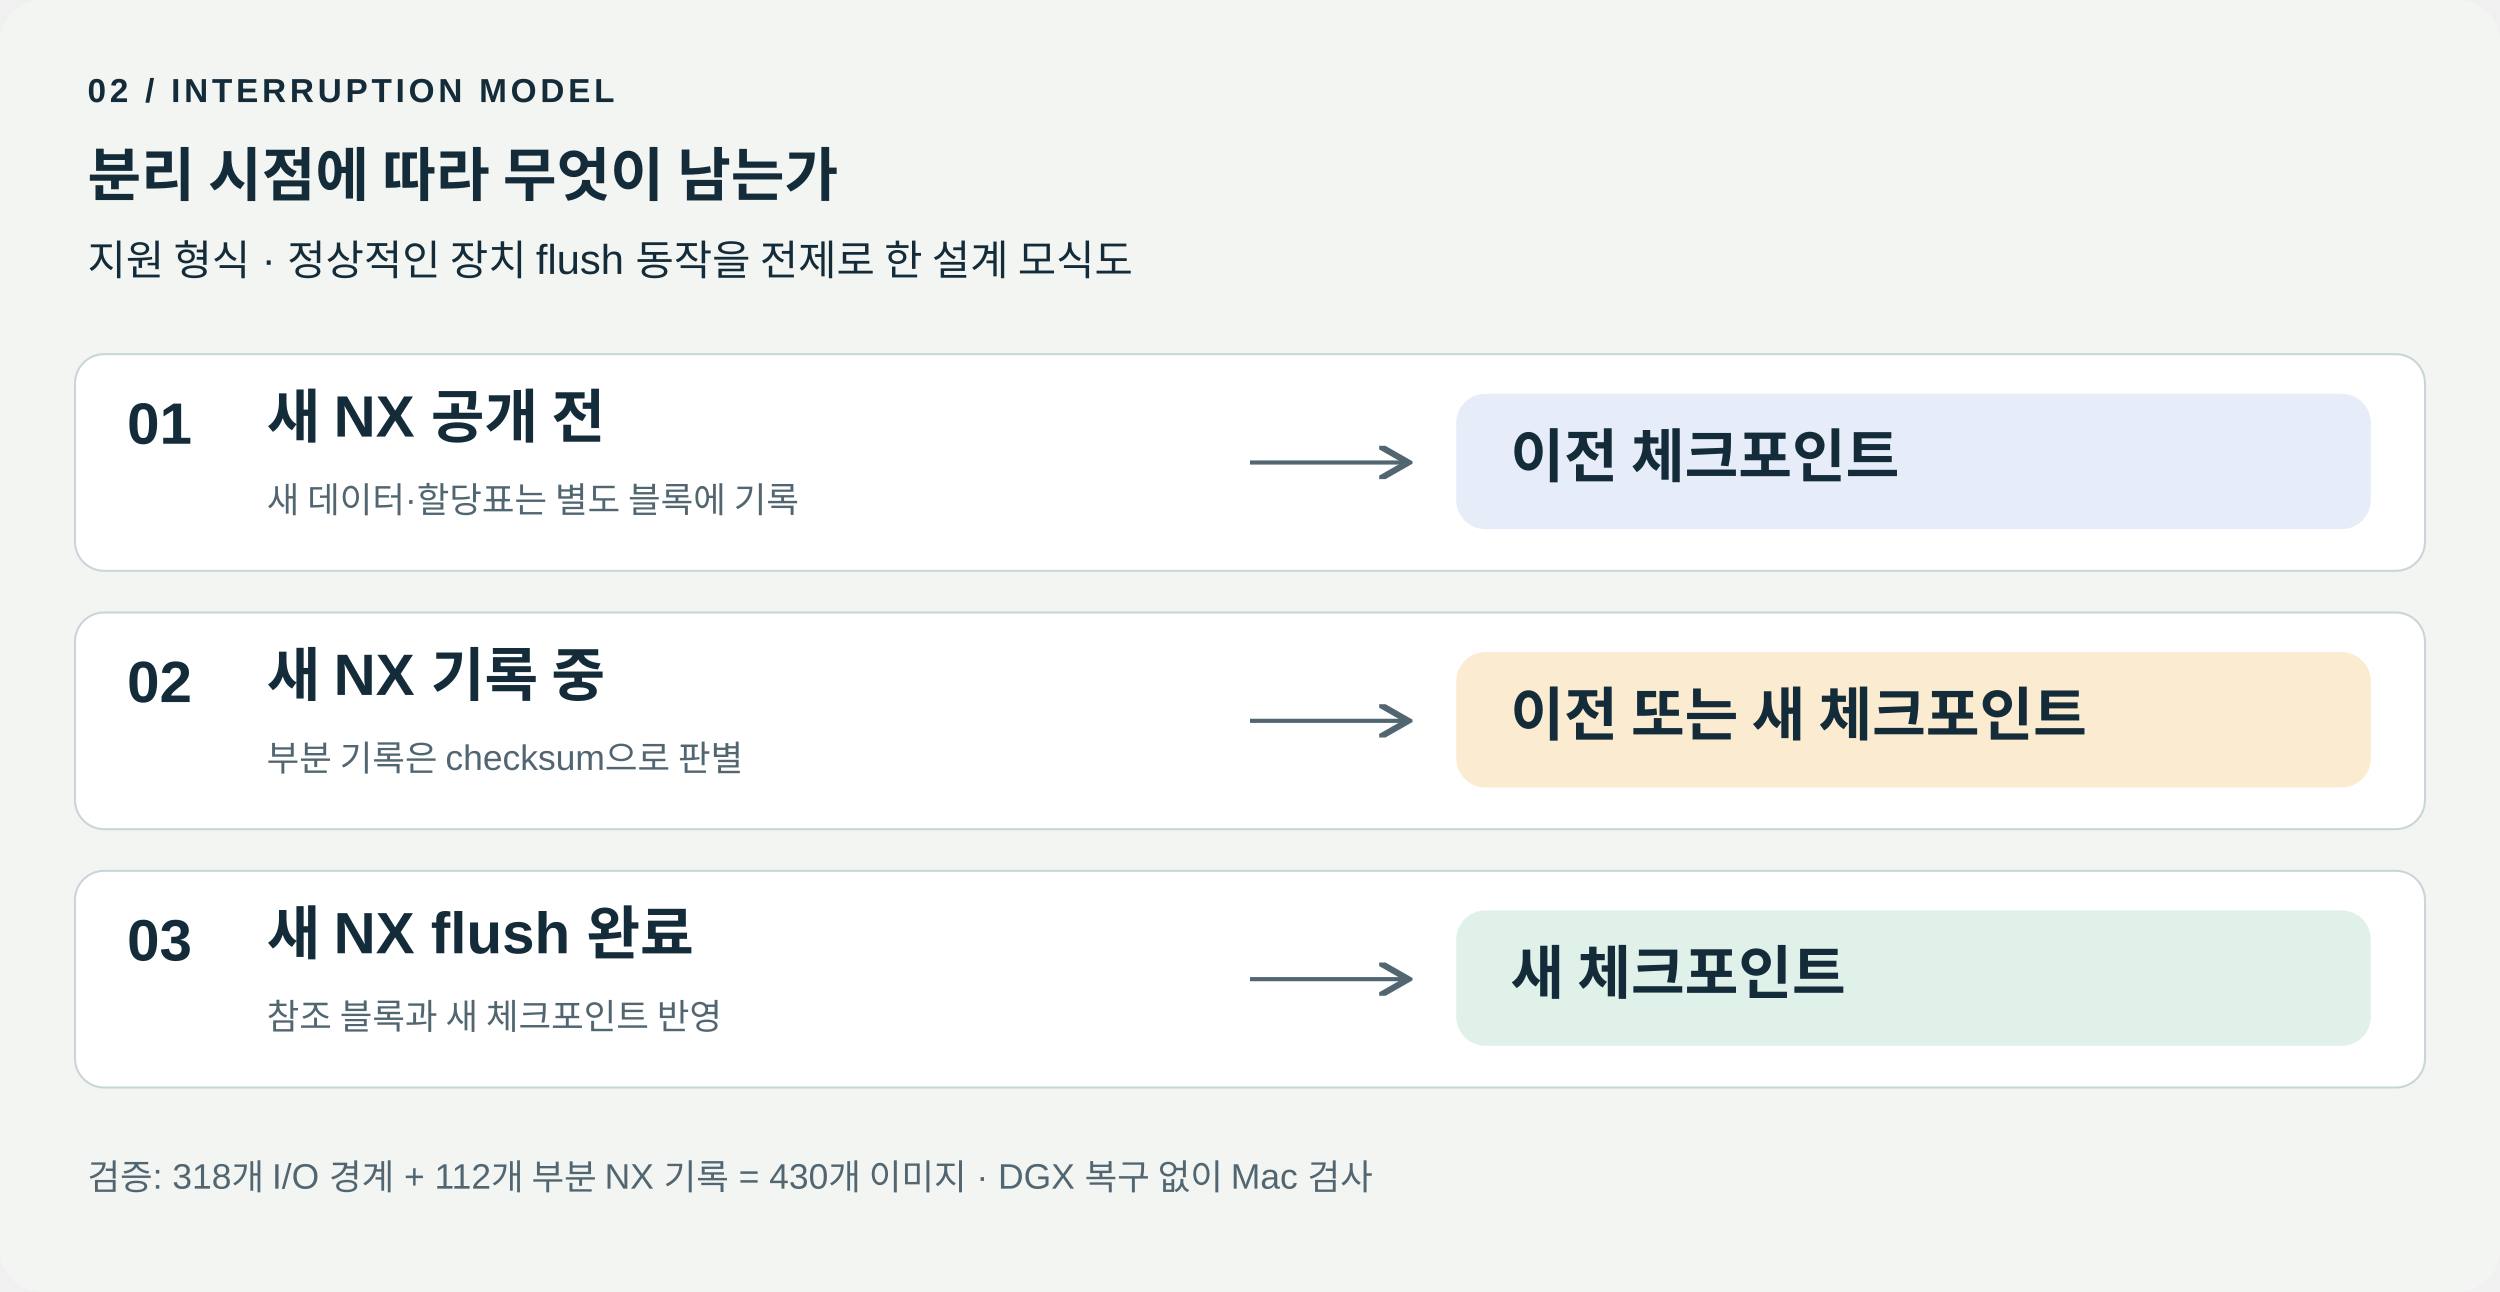
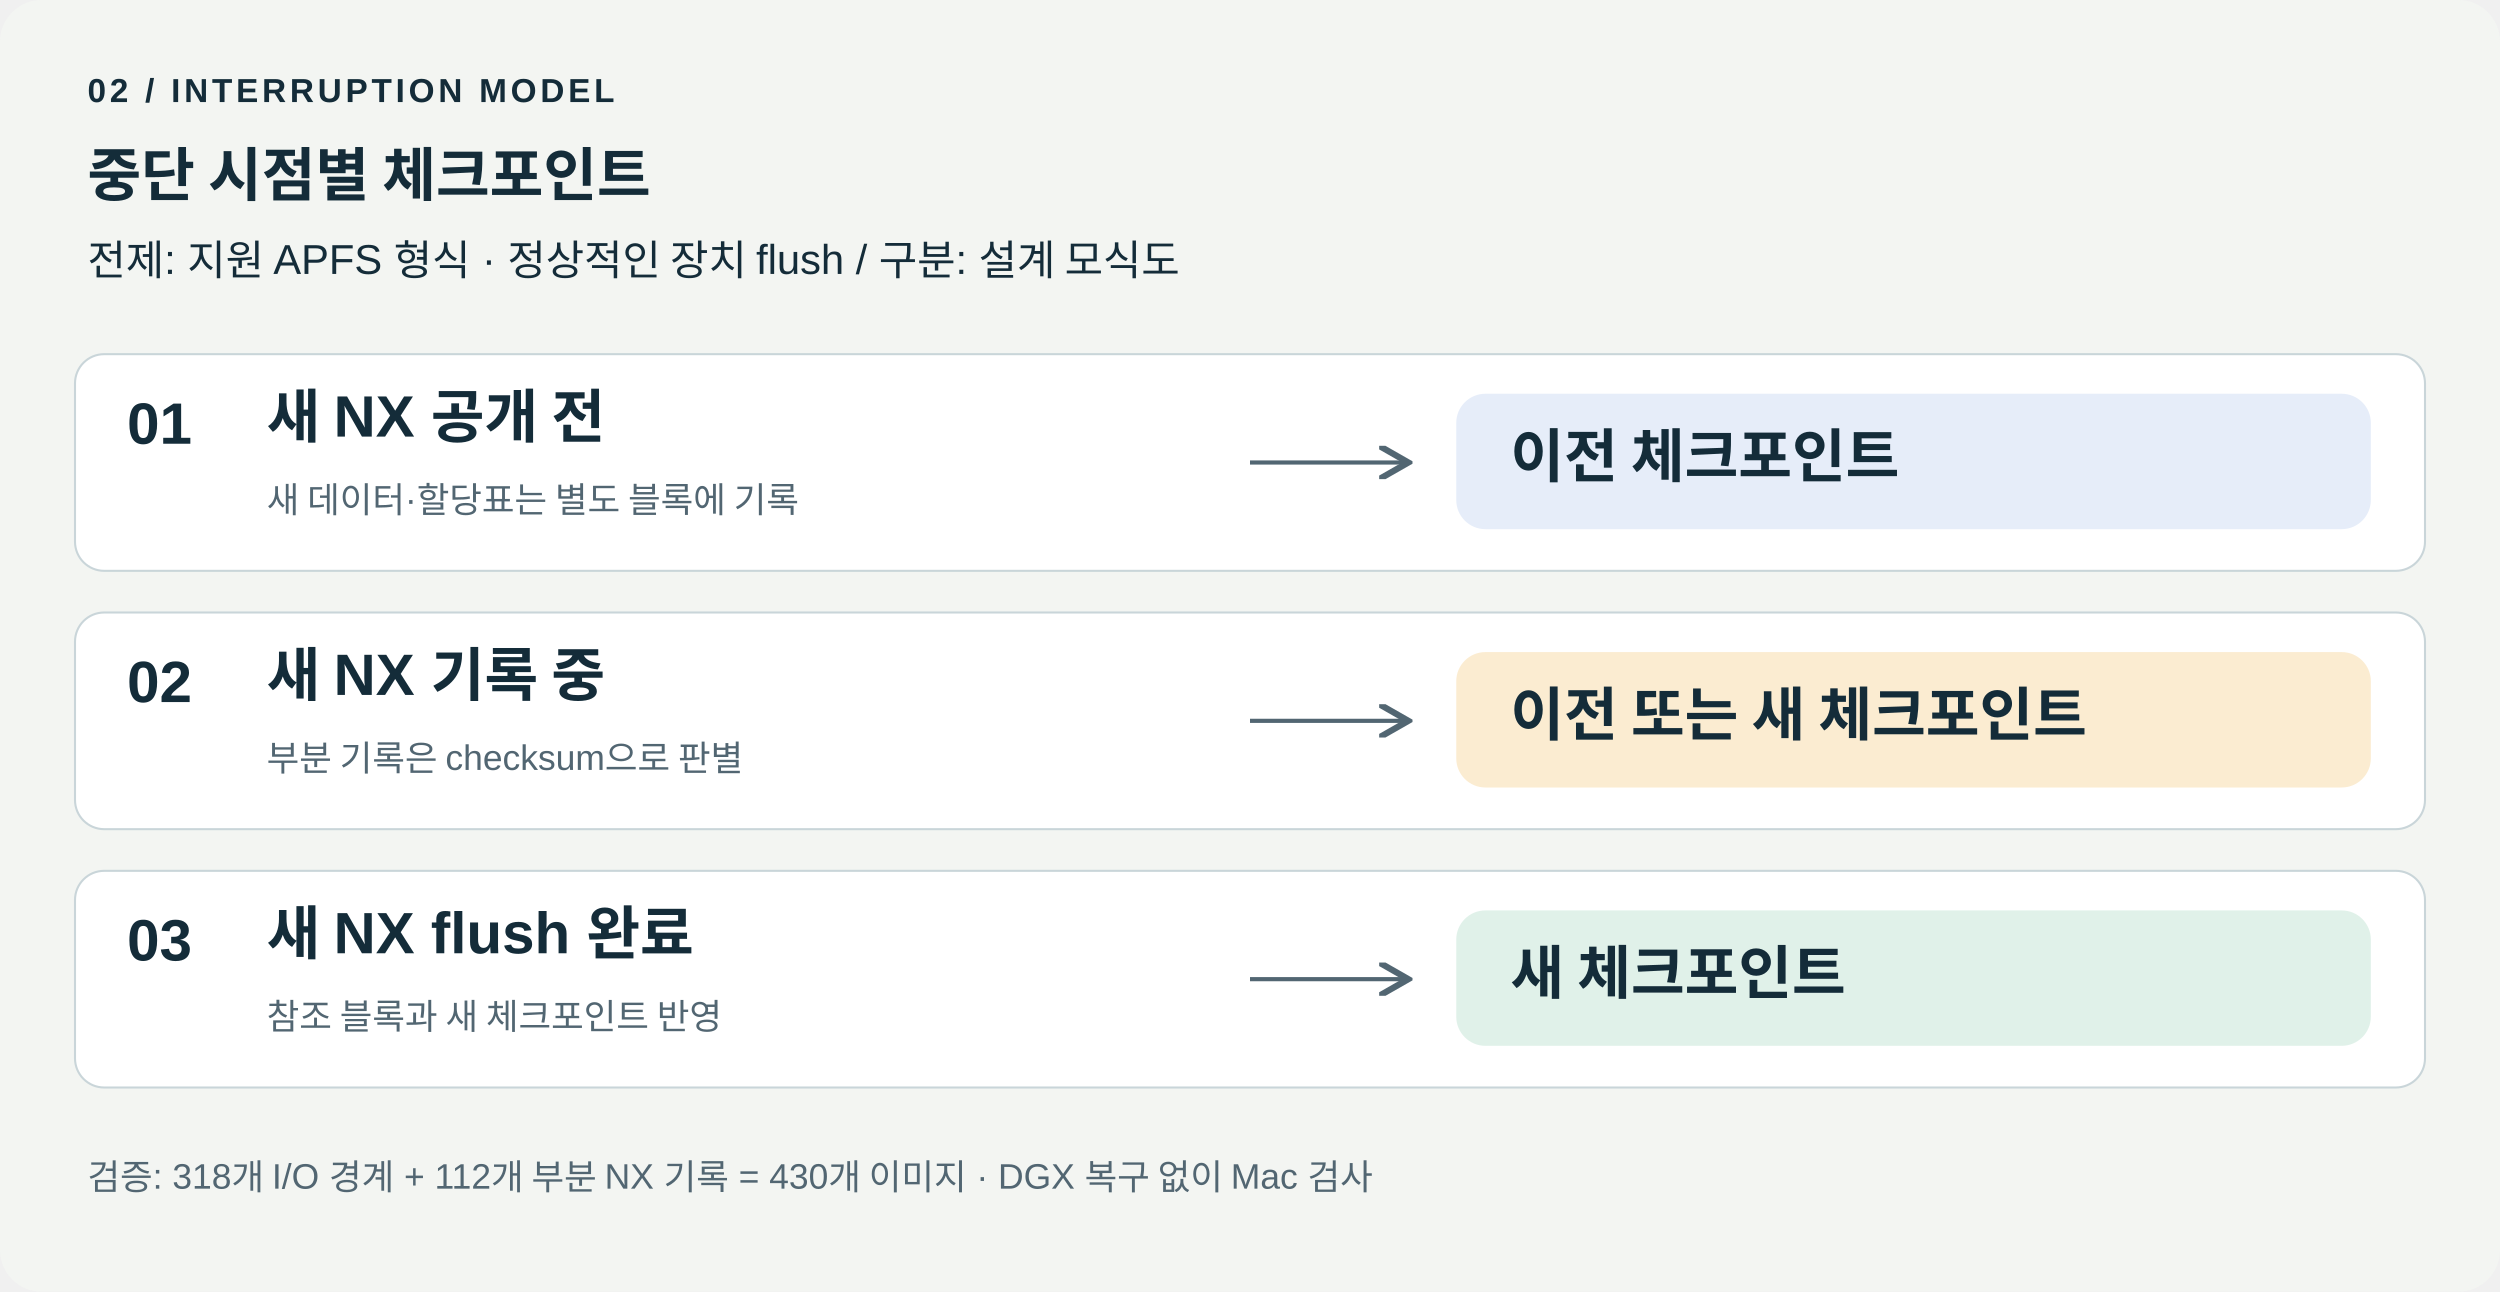
<svg xmlns="http://www.w3.org/2000/svg" width="1200" height="620" viewBox="0 0 1200 620" role="img" aria-labelledby="title desc">
  <style>text{font-family:Arial,'Apple SD Gothic Neo','Noto Sans KR',sans-serif;fill:#142c39}.label{font-size:16px;letter-spacing:1.8px;font-weight:700}.title{font-size:28px;font-weight:700}.body{font-size:20px}.small{font-size:17px;fill:#526672}.mono{font-family:monospace;font-size:16px}</style>
  <defs>
    <marker id="arrow" markerWidth="8" markerHeight="8" refX="6" refY="4" orient="auto">
      <path d="M0 0L7 4L0 8" fill="none" stroke="#526672" stroke-width="1.5" />
    </marker>
  </defs>
  <rect x="0" y="0" width="1200" height="620" rx="20" fill="#f3f5f2" stroke="none" />
  <text x="42" y="49" class="label">02 / INTERRUPTION MODEL</text>
-   <text x="42" y="94" class="title">분리 시점에 따라 무엇이 남는가</text>
-   <text x="42" y="132" class="body">지원 형식 · 정상적인 장치 flush 동작을 전제로 한 설계 모식도</text>
+   <text x="42" y="94" class="title">중단 시점별 체크포인트</text>
+   <text x="42" y="132" class="body">전제: 지원 APFS 형식 · 정상적인 장치 flush  /  구분: 설계 모식도</text>
  <rect x="36" y="170" width="1128" height="104" rx="14" fill="#ffffff" stroke="#c9d5d9" />
  <text x="61" y="213" class="title">01</text>
  <text x="128" y="210" class="title">새 NX 공개 전</text>
  <text x="128" y="246" class="small">새 데이터·할당표는 별도 블록에 기록</text>
  <path d="M600 222L674 222" stroke="#526672" stroke-width="2" fill="none" marker-end="url(#arrow)" />
  <rect x="699" y="189" width="439" height="65" rx="14" fill="#e6edf9" stroke="none" />
  <text x="725" y="229" class="title">이전 체크포인트</text>
  <rect x="36" y="294" width="1128" height="104" rx="14" fill="#ffffff" stroke="#c9d5d9" />
  <text x="61" y="337" class="title">02</text>
  <text x="128" y="334" class="title">새 NX 기록 중</text>
  <text x="128" y="370" class="small">부분 기록은 checksum으로 판별</text>
  <path d="M600 346L674 346" stroke="#526672" stroke-width="2" fill="none" marker-end="url(#arrow)" />
  <rect x="699" y="313" width="439" height="65" rx="14" fill="#fbecd1" stroke="none" />
  <text x="725" y="353" class="title">이전 또는 새 체크포인트</text>
  <rect x="36" y="418" width="1128" height="104" rx="14" fill="#ffffff" stroke="#c9d5d9" />
  <text x="61" y="461" class="title">03</text>
  <text x="128" y="458" class="title">새 NX flush 완료</text>
  <text x="128" y="494" class="small">참조 블록과 새 체크포인트 반영</text>
  <path d="M600 470L674 470" stroke="#526672" stroke-width="2" fill="none" marker-end="url(#arrow)" />
  <rect x="699" y="437" width="439" height="65" rx="14" fill="#e0f1e9" stroke="none" />
  <text x="725" y="477" class="title">새 체크포인트</text>
  <text x="42" y="571" class="small">검증: 318개 I/O 경계 + 112개 부분 NX 기록 = 430개 이미지 · DGX 복구 없이 Mac 검사</text>
</svg>
